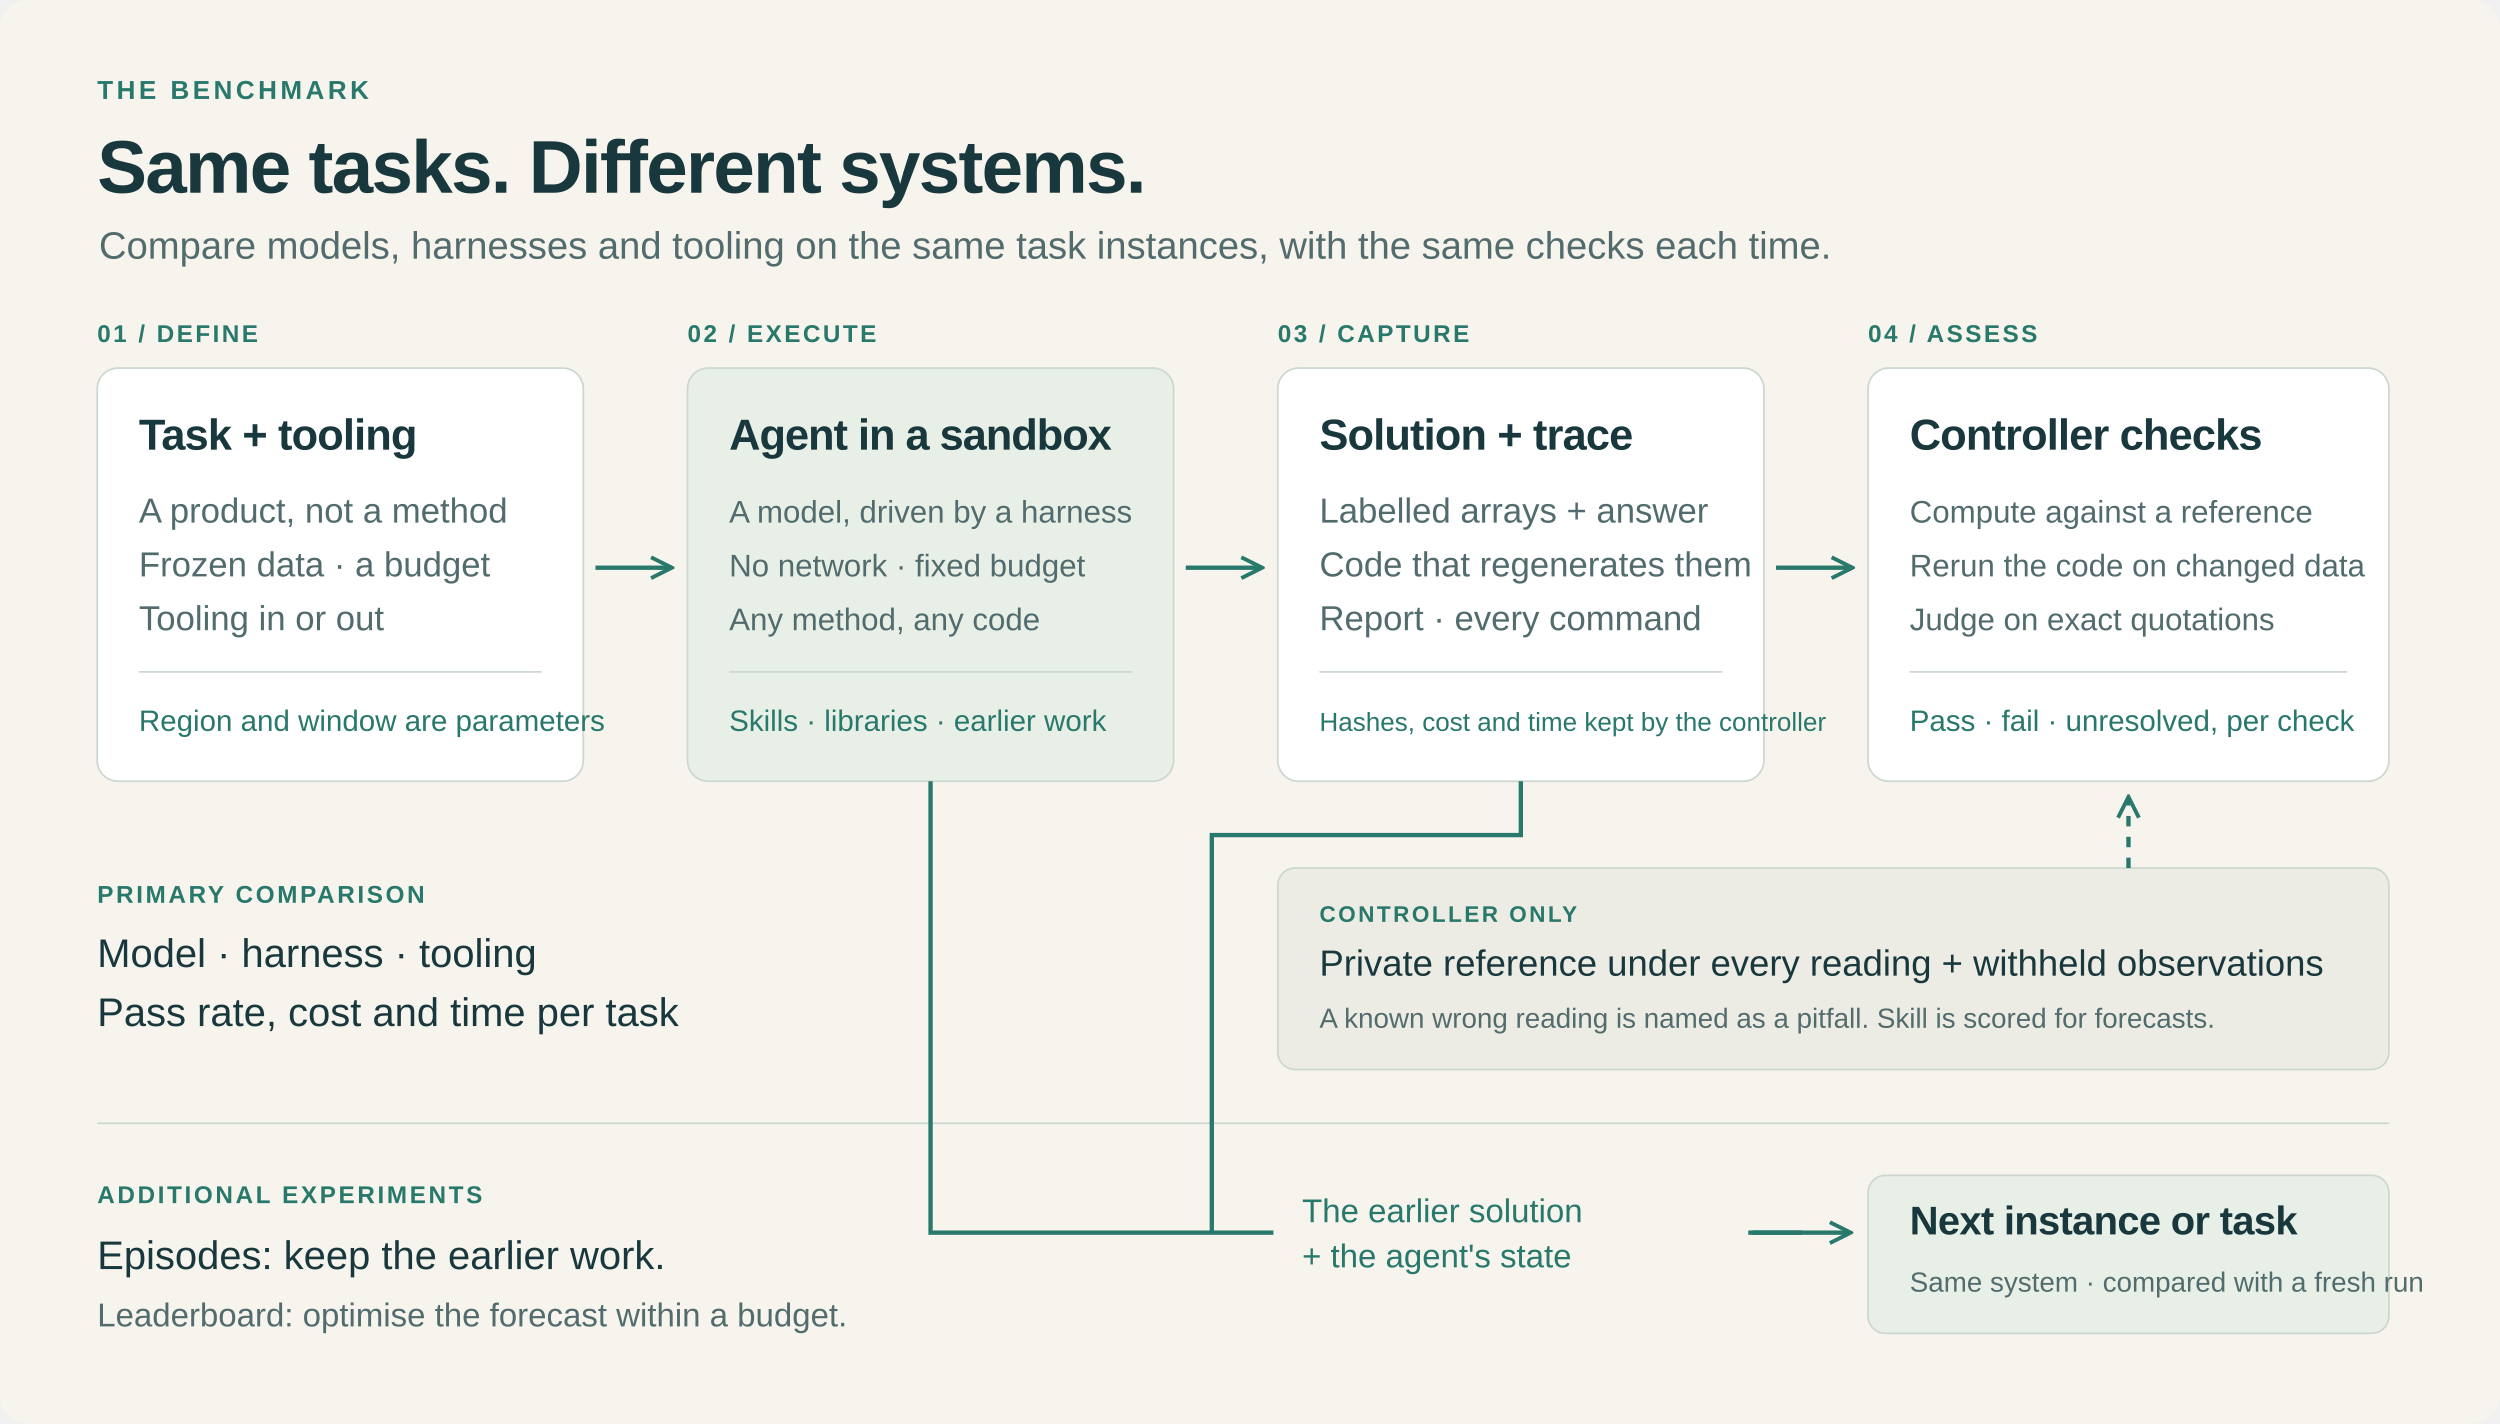
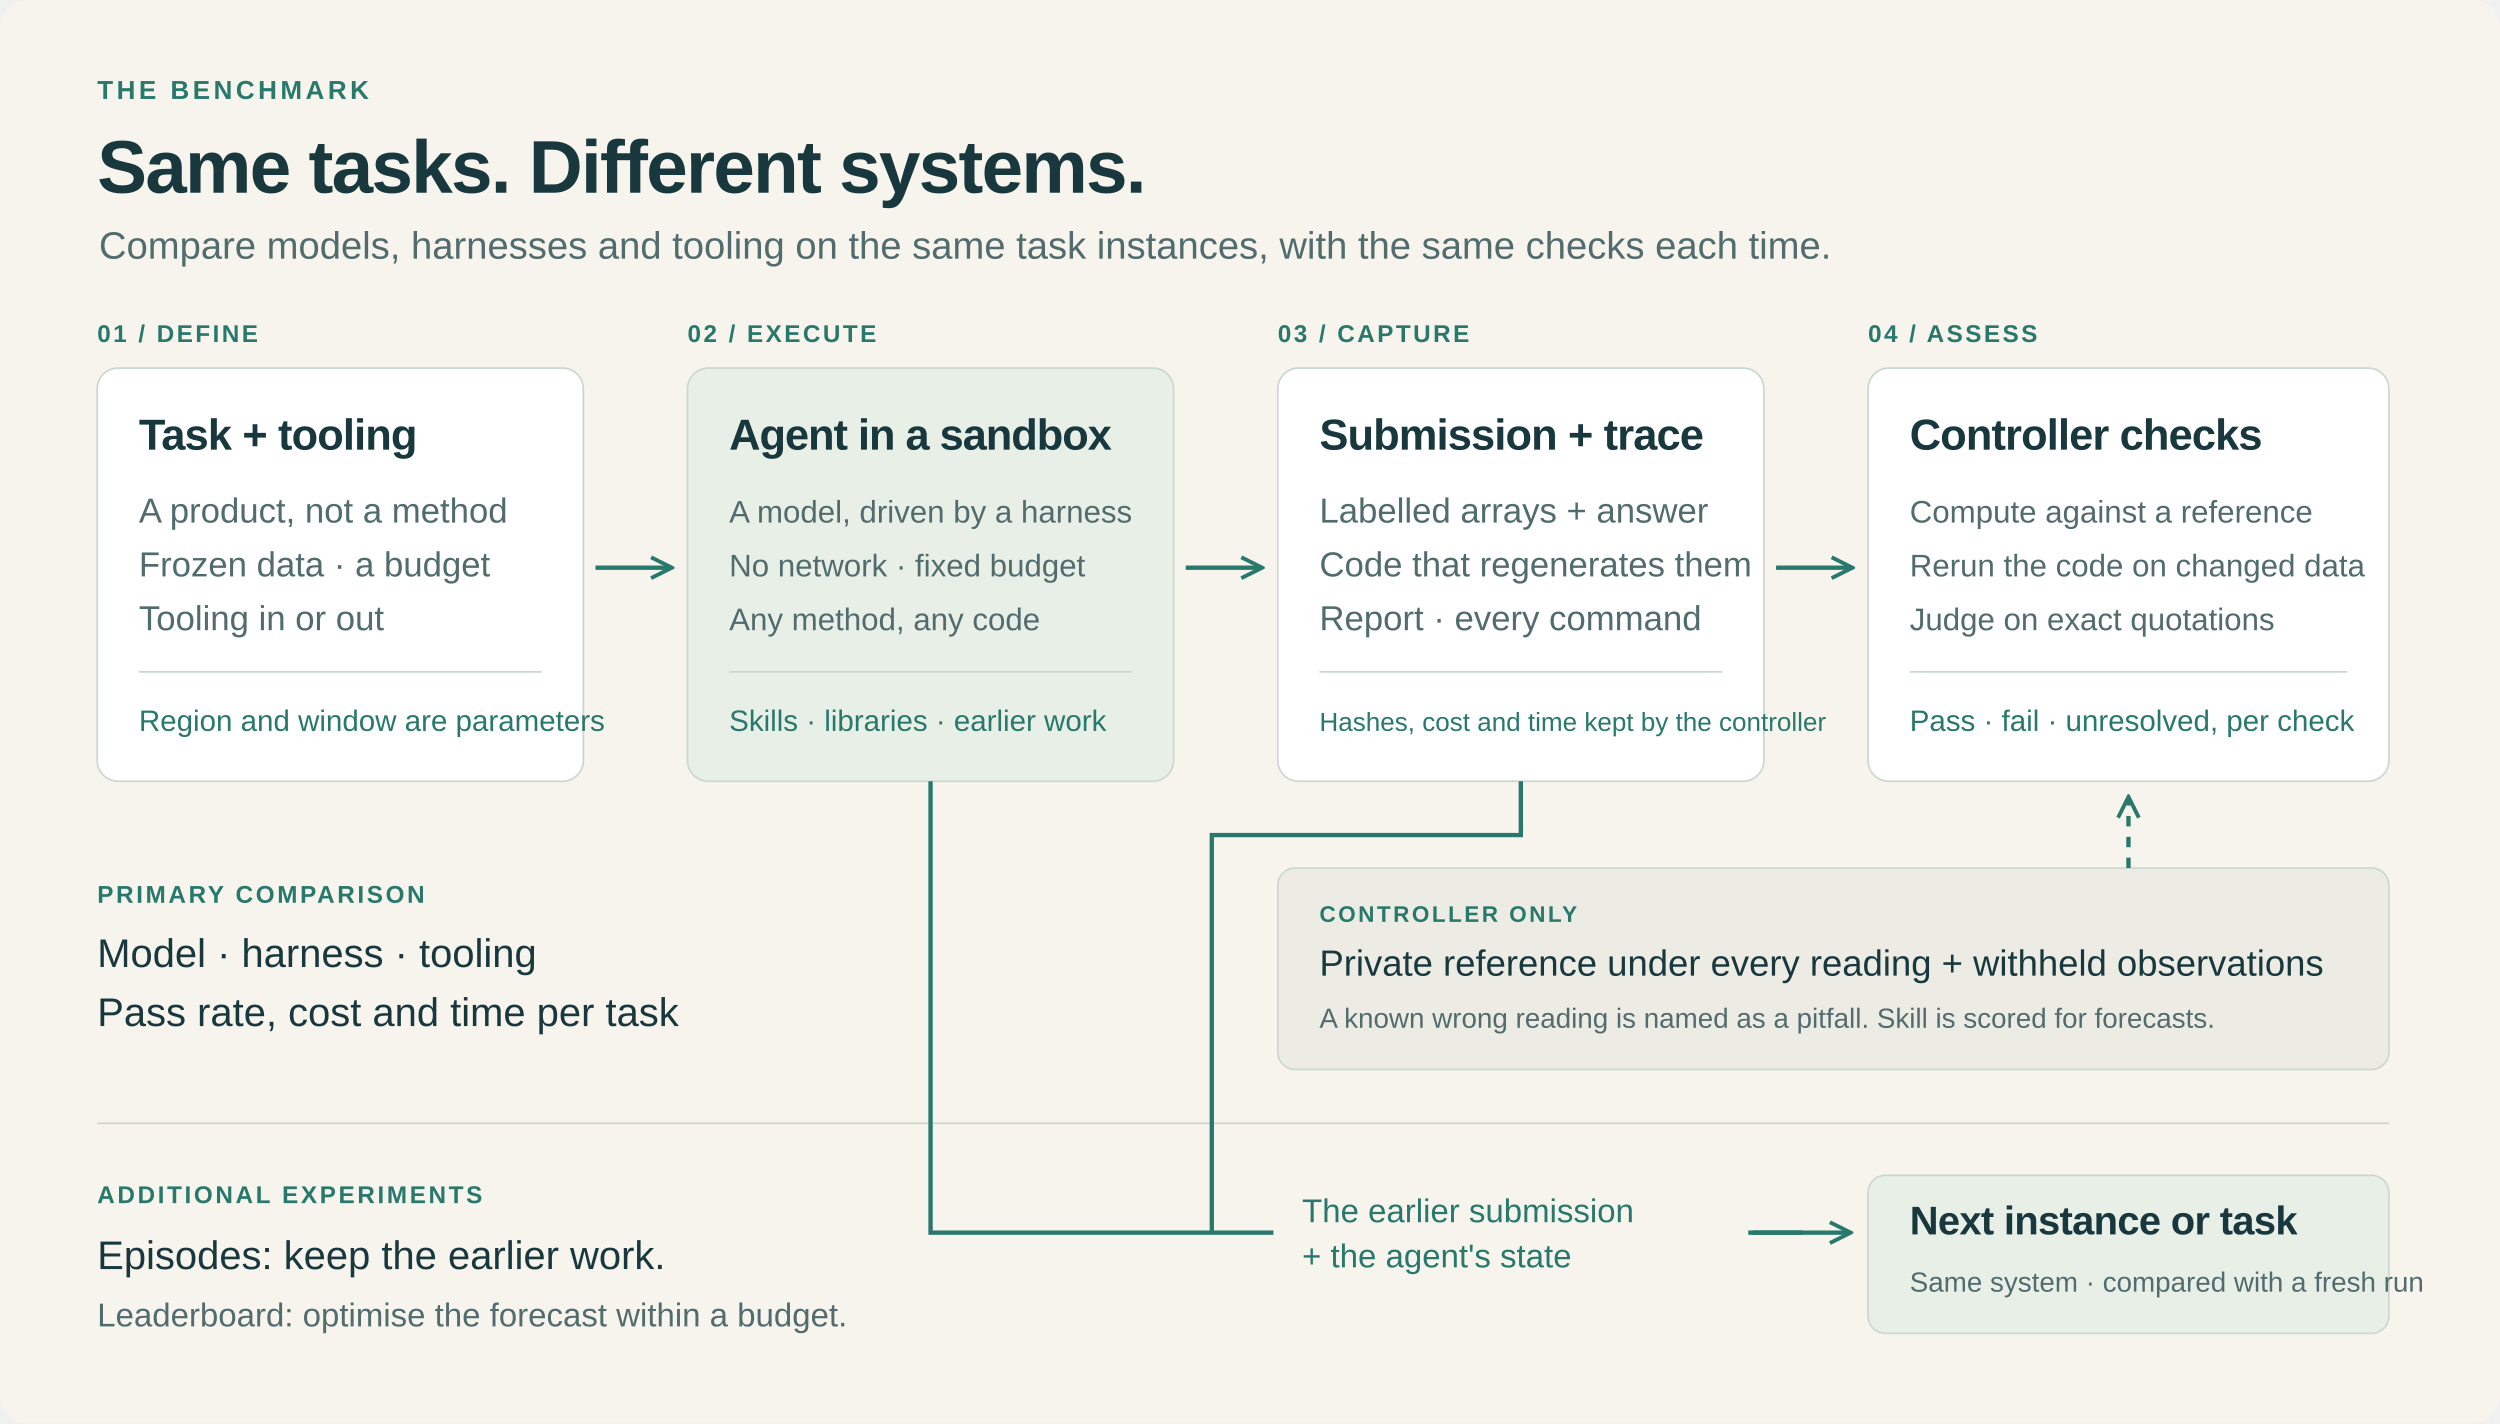
<svg xmlns="http://www.w3.org/2000/svg" width="1440" height="820" viewBox="0 0 1440 820" role="img" aria-labelledby="title description">
  <rect width="1440" height="820" rx="16" fill="#f6f4ed" />
  <defs>
    <marker id="arrow" viewBox="0 0 10 10" refX="9" refY="5" markerWidth="6" markerHeight="6" orient="auto-start-reverse">
      <path d="M1 1 L9 5 L1 9" fill="none" stroke="#28786b" stroke-width="1.5" />
    </marker>
  </defs>
  <text x="56" y="57" font-family="Arial, Helvetica, sans-serif" font-size="15" font-weight="600" fill="#28786b" letter-spacing="2">THE BENCHMARK</text>
  <text x="56" y="111" font-family="Arial, Helvetica, sans-serif" font-size="43" font-weight="600" fill="#19383d" letter-spacing="-1">Same tasks. Different systems.</text>
  <text x="57" y="149" font-family="Arial, Helvetica, sans-serif" font-size="22" font-weight="400" fill="#526c6e">Compare models, harnesses and tooling on the same task instances, with the same checks each time.</text>
  <text x="56" y="197" font-family="Arial, Helvetica, sans-serif" font-size="14" font-weight="600" fill="#28786b" letter-spacing="1.4">01 / DEFINE</text>
  <text x="396" y="197" font-family="Arial, Helvetica, sans-serif" font-size="14" font-weight="600" fill="#28786b" letter-spacing="1.4">02 / EXECUTE</text>
  <text x="736" y="197" font-family="Arial, Helvetica, sans-serif" font-size="14" font-weight="600" fill="#28786b" letter-spacing="1.4">03 / CAPTURE</text>
  <text x="1076" y="197" font-family="Arial, Helvetica, sans-serif" font-size="14" font-weight="600" fill="#28786b" letter-spacing="1.4">04 / ASSESS</text>
  <rect x="56" y="212" width="280" height="238" rx="12" fill="#ffffff" stroke="#cbd7d0" />
  <rect x="396" y="212" width="280" height="238" rx="12" fill="#e8efe7" stroke="#cbd7d0" />
  <rect x="736" y="212" width="280" height="238" rx="12" fill="#ffffff" stroke="#cbd7d0" />
  <rect x="1076" y="212" width="300" height="238" rx="12" fill="#ffffff" stroke="#cbd7d0" />
  <text x="80" y="259" font-family="Arial, Helvetica, sans-serif" font-size="25" font-weight="600" fill="#19383d" letter-spacing="-0.5">Task + tooling</text>
  <text x="80" y="301" font-family="Arial, Helvetica, sans-serif" font-size="20" font-weight="400" fill="#526c6e">A product, not a method</text>
  <text x="80" y="332" font-family="Arial, Helvetica, sans-serif" font-size="20" font-weight="400" fill="#526c6e">Frozen data · a budget</text>
  <text x="80" y="363" font-family="Arial, Helvetica, sans-serif" font-size="20" font-weight="400" fill="#526c6e">Tooling in or out</text>
  <path d="M80 387 H312" stroke="#cbd7d0" />
  <text x="80" y="421" font-family="Arial, Helvetica, sans-serif" font-size="17" font-weight="400" fill="#28786b">Region and window are parameters</text>
  <text x="420" y="259" font-family="Arial, Helvetica, sans-serif" font-size="25" font-weight="600" fill="#19383d" letter-spacing="-0.6">Agent in a sandbox</text>
  <text x="420" y="301" font-family="Arial, Helvetica, sans-serif" font-size="18" font-weight="400" fill="#526c6e">A model, driven by a harness</text>
  <text x="420" y="332" font-family="Arial, Helvetica, sans-serif" font-size="18" font-weight="400" fill="#526c6e">No network · fixed budget</text>
  <text x="420" y="363" font-family="Arial, Helvetica, sans-serif" font-size="18" font-weight="400" fill="#526c6e">Any method, any code</text>
  <path d="M420 387 H652" stroke="#cbd7d0" />
  <text x="420" y="421" font-family="Arial, Helvetica, sans-serif" font-size="17" font-weight="400" fill="#28786b">Skills · libraries · earlier work</text>
-   <text x="760" y="259" font-family="Arial, Helvetica, sans-serif" font-size="25" font-weight="600" fill="#19383d" letter-spacing="-0.5">Solution + trace</text>
+   <text x="760" y="259" font-family="Arial, Helvetica, sans-serif" font-size="25" font-weight="600" fill="#19383d" letter-spacing="-0.5">Submission + trace</text>
  <text x="760" y="301" font-family="Arial, Helvetica, sans-serif" font-size="20" font-weight="400" fill="#526c6e">Labelled arrays + answer</text>
  <text x="760" y="332" font-family="Arial, Helvetica, sans-serif" font-size="20" font-weight="400" fill="#526c6e">Code that regenerates them</text>
  <text x="760" y="363" font-family="Arial, Helvetica, sans-serif" font-size="20" font-weight="400" fill="#526c6e">Report · every command</text>
  <path d="M760 387 H992" stroke="#cbd7d0" />
  <text x="760" y="421" font-family="Arial, Helvetica, sans-serif" font-size="15" font-weight="400" fill="#28786b">Hashes, cost and time kept by the controller</text>
  <text x="1100" y="259" font-family="Arial, Helvetica, sans-serif" font-size="25" font-weight="600" fill="#19383d" letter-spacing="-0.5">Controller checks</text>
  <text x="1100" y="301" font-family="Arial, Helvetica, sans-serif" font-size="18" font-weight="400" fill="#526c6e">Compute against a reference</text>
  <text x="1100" y="332" font-family="Arial, Helvetica, sans-serif" font-size="18" font-weight="400" fill="#526c6e">Rerun the code on changed data</text>
  <text x="1100" y="363" font-family="Arial, Helvetica, sans-serif" font-size="18" font-weight="400" fill="#526c6e">Judge on exact quotations</text>
  <path d="M1100 387 H1352" stroke="#cbd7d0" />
  <text x="1100" y="421" font-family="Arial, Helvetica, sans-serif" font-size="17" font-weight="400" fill="#28786b">Pass · fail · unresolved, per check</text>
  <path d="M343 327 H387" fill="none" stroke="#28786b" stroke-width="2.5" marker-end="url(#arrow)" />
  <path d="M683 327 H727" fill="none" stroke="#28786b" stroke-width="2.5" marker-end="url(#arrow)" />
  <path d="M1023 327 H1067" fill="none" stroke="#28786b" stroke-width="2.5" marker-end="url(#arrow)" />
  <rect x="736" y="500" width="640" height="116" rx="10" fill="#edece4" stroke="#cbd7d0" />
  <text x="760" y="531" font-family="Arial, Helvetica, sans-serif" font-size="13" font-weight="600" fill="#28786b" letter-spacing="1.4">CONTROLLER ONLY</text>
  <text x="760" y="562" font-family="Arial, Helvetica, sans-serif" font-size="21" font-weight="500" fill="#19383d">Private reference under every reading + withheld observations</text>
  <text x="760" y="592" font-family="Arial, Helvetica, sans-serif" font-size="16" font-weight="400" fill="#526c6e">A known wrong reading is named as a pitfall. Skill is scored for forecasts.</text>
  <path d="M1226 500 V459" fill="none" stroke="#28786b" stroke-width="2.5" stroke-dasharray="6 6" marker-end="url(#arrow)" />
  <text x="56" y="520" font-family="Arial, Helvetica, sans-serif" font-size="14" font-weight="600" fill="#28786b" letter-spacing="1.5">PRIMARY COMPARISON</text>
  <text x="56" y="557" font-family="Arial, Helvetica, sans-serif" font-size="23" font-weight="500" fill="#19383d">Model · harness · tooling</text>
  <text x="56" y="591" font-family="Arial, Helvetica, sans-serif" font-size="23" font-weight="500" fill="#19383d">Pass rate, cost and time per task</text>
  <path d="M56 647 H1376" stroke="#cbd7d0" />
  <text x="56" y="693" font-family="Arial, Helvetica, sans-serif" font-size="14" font-weight="600" fill="#28786b" letter-spacing="1.5">ADDITIONAL EXPERIMENTS</text>
  <text x="56" y="731" font-family="Arial, Helvetica, sans-serif" font-size="23" font-weight="500" fill="#19383d">Episodes: keep the earlier work.</text>
  <text x="56" y="764" font-family="Arial, Helvetica, sans-serif" font-size="19" font-weight="400" fill="#526c6e">Leaderboard: optimise the forecast within a budget.</text>
  <path d="M536 450 V710 H1038 M876 450 V481 H698 V710" fill="none" stroke="#28786b" stroke-width="2.5" />
  <rect x="734" y="683" width="275" height="51" rx="0" fill="#f6f4ed" stroke="#f6f4ed" />
-   <text x="750" y="704" font-family="Arial, Helvetica, sans-serif" font-size="19" font-weight="500" fill="#28786b">The earlier solution</text>
+   <text x="750" y="704" font-family="Arial, Helvetica, sans-serif" font-size="19" font-weight="500" fill="#28786b">The earlier submission</text>
  <text x="750" y="730" font-family="Arial, Helvetica, sans-serif" font-size="19" font-weight="500" fill="#28786b">+ the agent's state</text>
  <path d="M1007 710 H1066" fill="none" stroke="#28786b" stroke-width="2.5" marker-end="url(#arrow)" />
  <rect x="1076" y="677" width="300" height="91" rx="10" fill="#e8efe7" stroke="#cbd7d0" />
  <text x="1100" y="711" font-family="Arial, Helvetica, sans-serif" font-size="23" font-weight="600" fill="#19383d" letter-spacing="-0.4">Next instance or task</text>
  <text x="1100" y="744" font-family="Arial, Helvetica, sans-serif" font-size="16" font-weight="400" fill="#526c6e">Same system · compared with a fresh run</text>
</svg>
